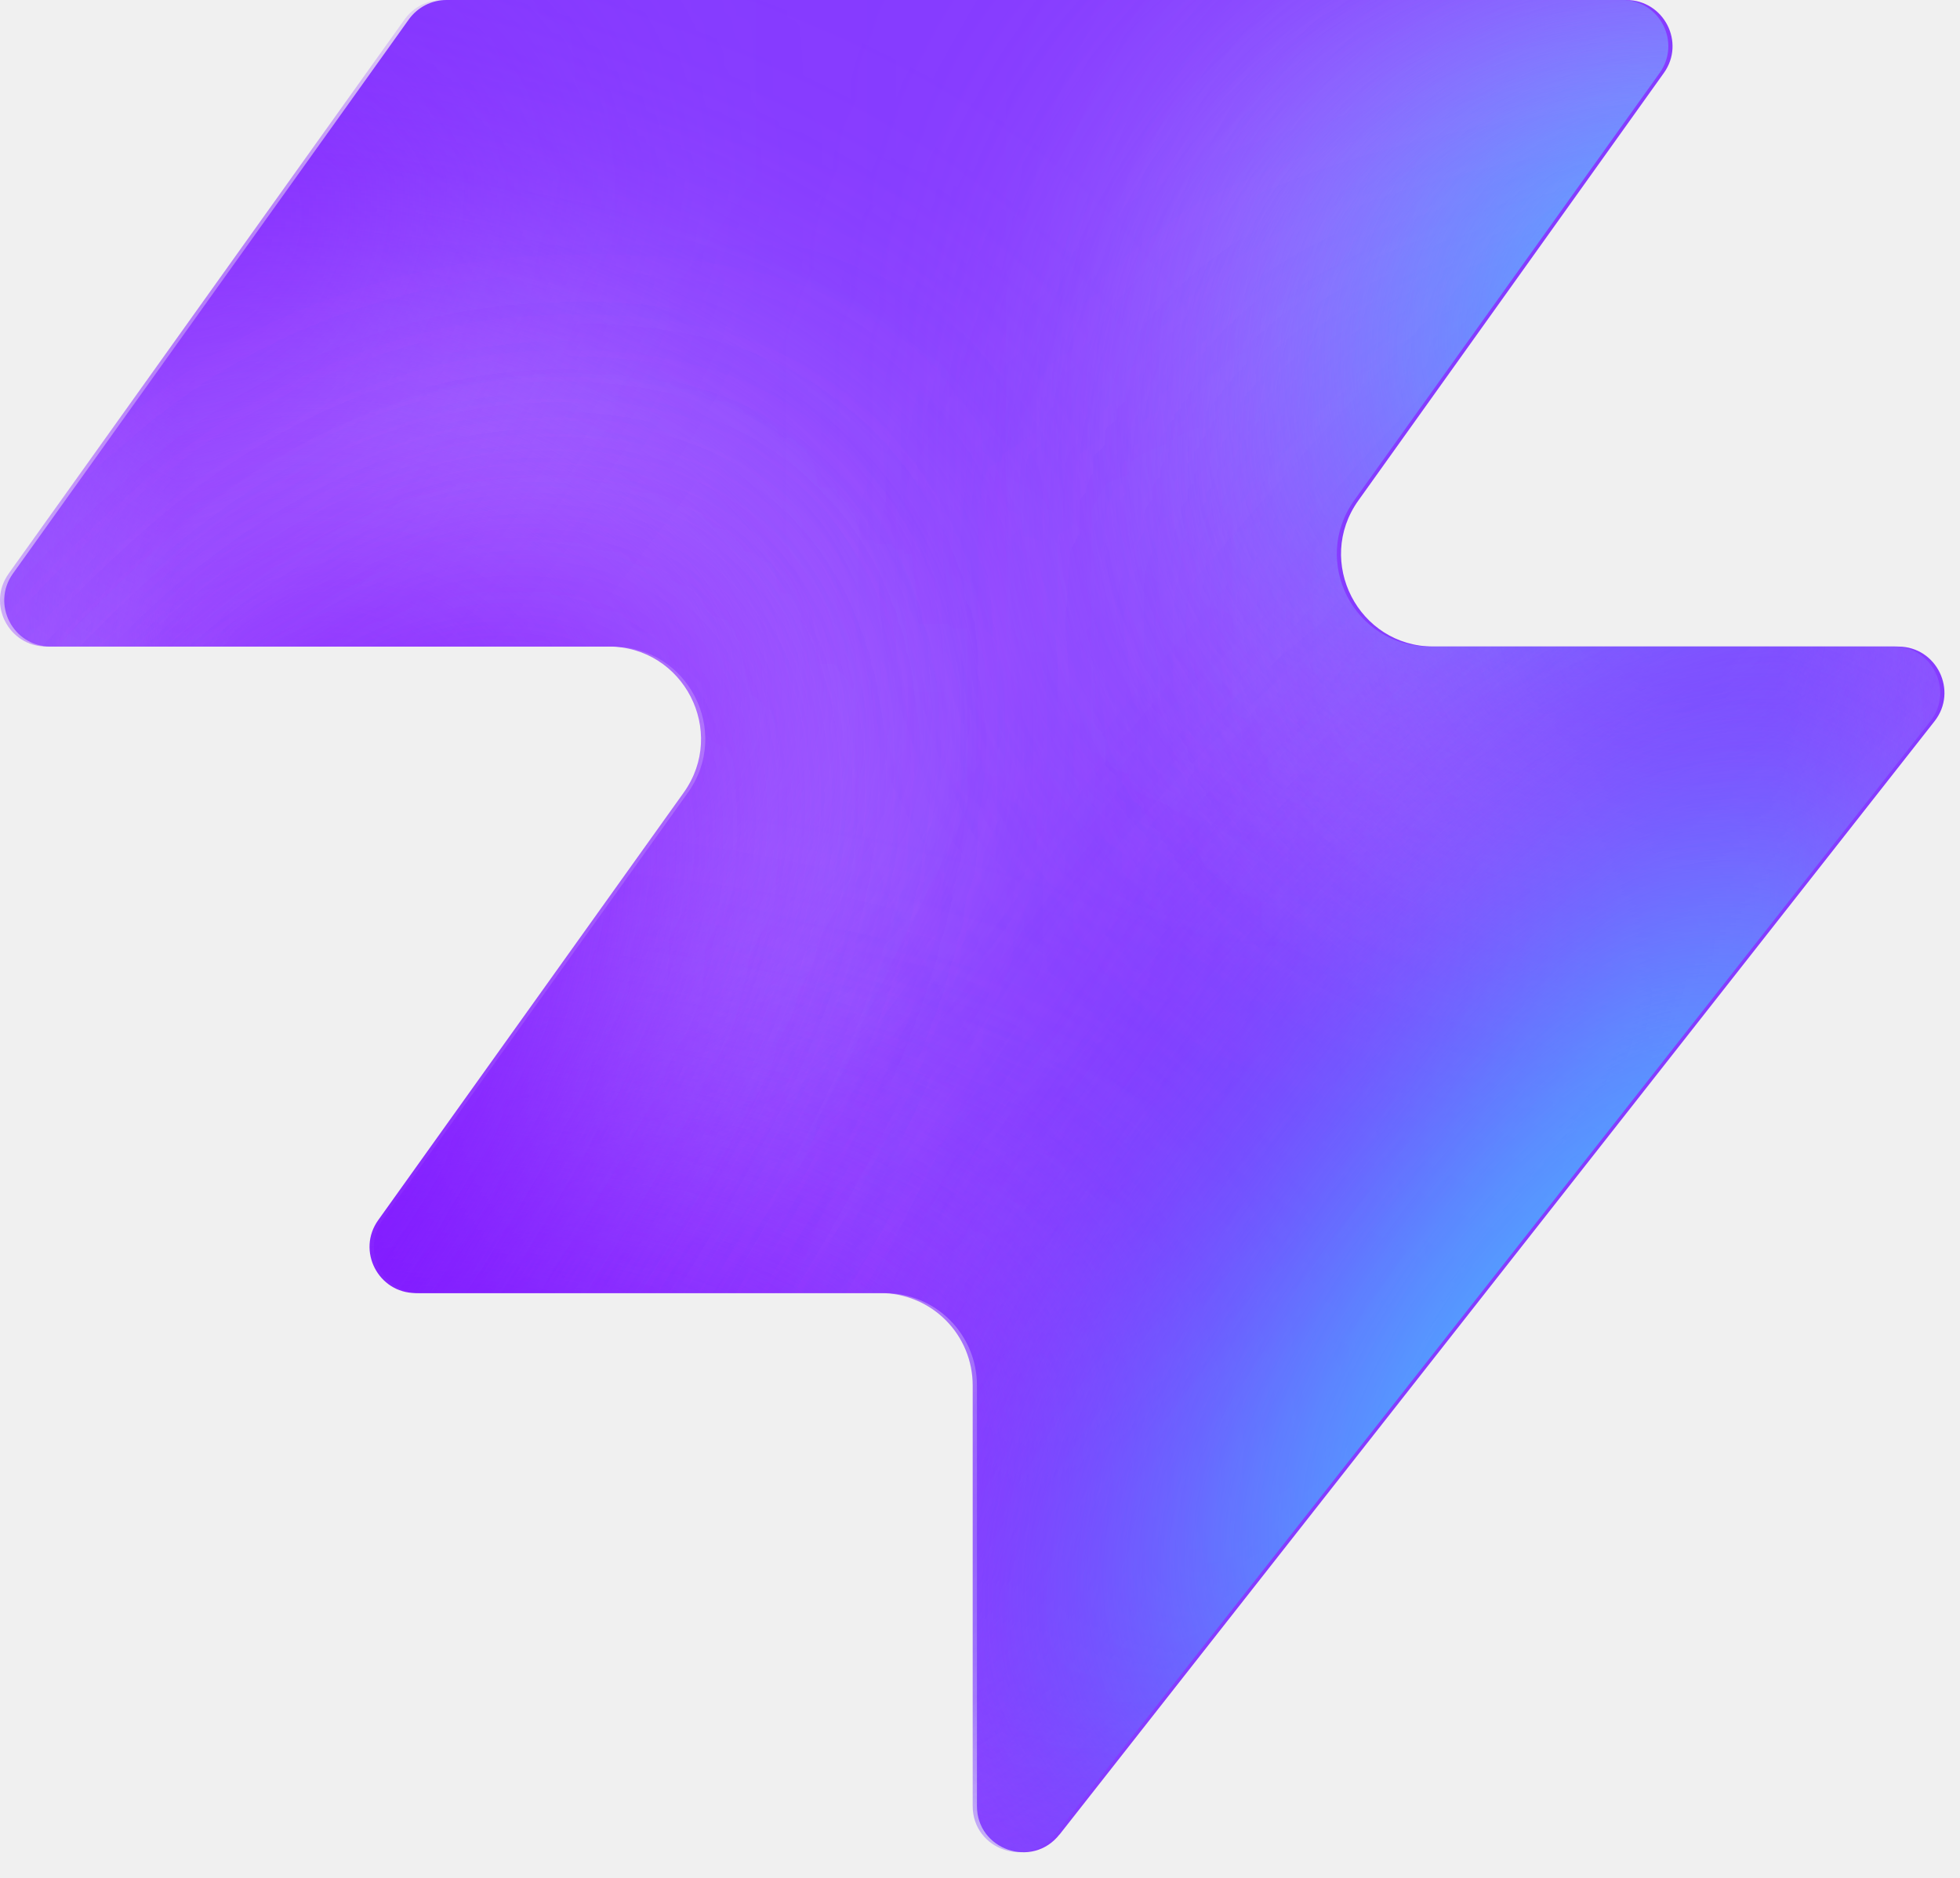
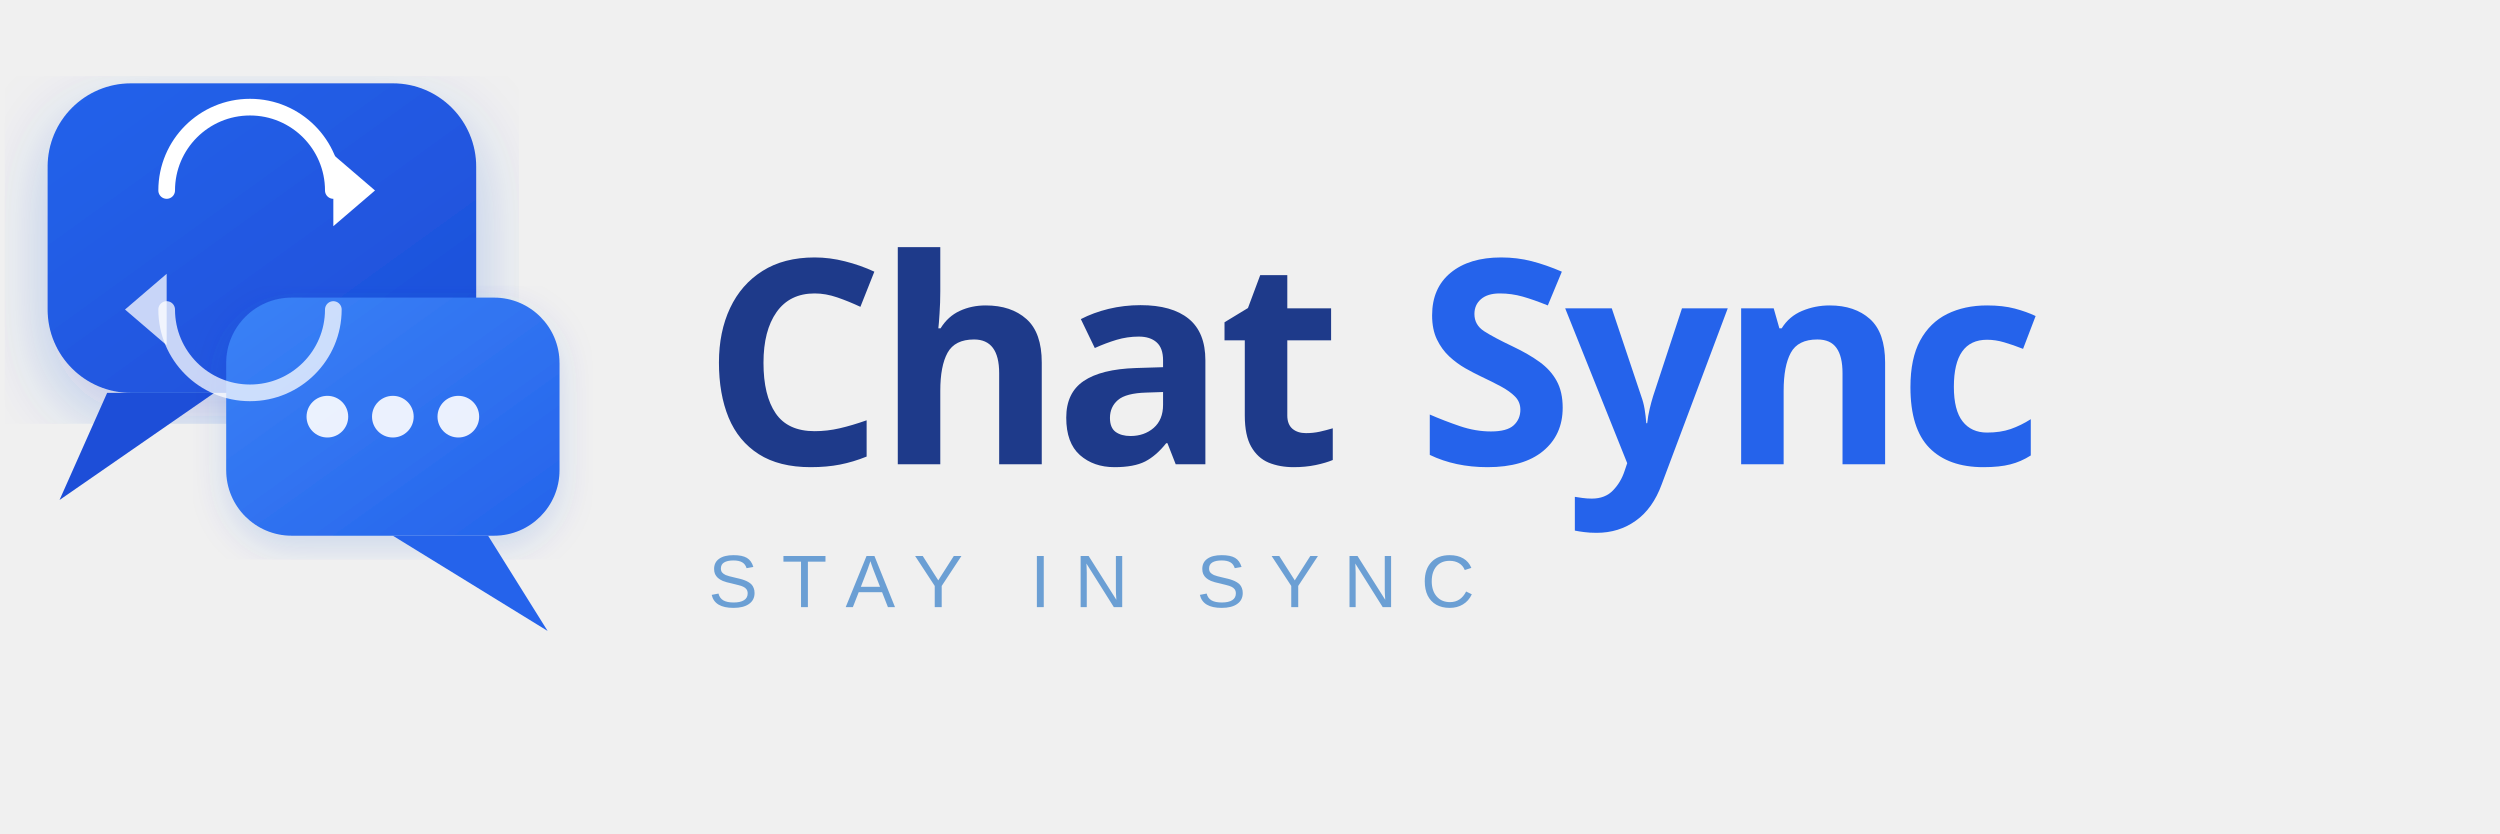
- <svg xmlns="http://www.w3.org/2000/svg" width="48" height="46" fill="none" viewBox="0 0 48 46">
-   <path fill="#863bff" d="M25.946 44.938c-.664.845-2.021.375-2.021-.698V33.937a2.26 2.26 0 0 0-2.262-2.262H10.287c-.92 0-1.456-1.04-.92-1.788l7.48-10.471c1.07-1.497 0-3.578-1.842-3.578H1.237c-.92 0-1.456-1.04-.92-1.788L10.013.474c.214-.297.556-.474.92-.474h28.894c.92 0 1.456 1.04.92 1.788l-7.48 10.471c-1.07 1.498 0 3.579 1.842 3.579h11.377c.943 0 1.473 1.088.89 1.83L25.947 44.94z" style="fill:#863bff;fill:color(display-p3 .525 .23 1);fill-opacity:1" />
-   <mask id="a" width="48" height="46" x="0" y="0" maskUnits="userSpaceOnUse" style="mask-type:alpha">
-     <path fill="#000" d="M25.842 44.938c-.664.844-2.021.375-2.021-.698V33.937a2.26 2.26 0 0 0-2.262-2.262H10.183c-.92 0-1.456-1.04-.92-1.788l7.48-10.471c1.07-1.498 0-3.579-1.842-3.579H1.133c-.92 0-1.456-1.04-.92-1.787L9.91.473c.214-.297.556-.474.92-.474h28.894c.92 0 1.456 1.04.92 1.788l-7.48 10.471c-1.07 1.498 0 3.578 1.842 3.578h11.377c.943 0 1.473 1.088.89 1.832L25.843 44.94z" style="fill:#000;fill-opacity:1" />
-   </mask>
-   <g mask="url(#a)">
-     <g filter="url(#b)">
-       <ellipse cx="5.508" cy="14.704" fill="#ede6ff" rx="5.508" ry="14.704" style="fill:#ede6ff;fill:color(display-p3 .927 .903 1);fill-opacity:1" transform="matrix(.00324 1 1 -.00324 -4.47 31.516)" />
-     </g>
-     <g filter="url(#c)">
-       <ellipse cx="10.399" cy="29.851" fill="#ede6ff" rx="10.399" ry="29.851" style="fill:#ede6ff;fill:color(display-p3 .927 .903 1);fill-opacity:1" transform="matrix(.00324 1 1 -.00324 -39.328 7.883)" />
-     </g>
-     <g filter="url(#d)">
-       <ellipse cx="5.508" cy="30.487" fill="#7e14ff" rx="5.508" ry="30.487" style="fill:#7e14ff;fill:color(display-p3 .492 .077 1);fill-opacity:1" transform="rotate(89.814 -25.913 -14.639)scale(1 -1)" />
-     </g>
-     <g filter="url(#e)">
-       <ellipse cx="5.508" cy="30.599" fill="#7e14ff" rx="5.508" ry="30.599" style="fill:#7e14ff;fill:color(display-p3 .492 .077 1);fill-opacity:1" transform="rotate(89.814 -32.644 -3.334)scale(1 -1)" />
-     </g>
-     <g filter="url(#f)">
-       <ellipse cx="5.508" cy="30.599" fill="#7e14ff" rx="5.508" ry="30.599" style="fill:#7e14ff;fill:color(display-p3 .492 .077 1);fill-opacity:1" transform="matrix(.00324 1 1 -.00324 -34.34 30.47)" />
-     </g>
-     <g filter="url(#g)">
-       <ellipse cx="14.072" cy="22.078" fill="#ede6ff" rx="14.072" ry="22.078" style="fill:#ede6ff;fill:color(display-p3 .927 .903 1);fill-opacity:1" transform="rotate(93.35 24.506 48.493)scale(-1 1)" />
-     </g>
-     <g filter="url(#h)">
-       <ellipse cx="3.47" cy="21.501" fill="#7e14ff" rx="3.47" ry="21.501" style="fill:#7e14ff;fill:color(display-p3 .492 .077 1);fill-opacity:1" transform="rotate(89.009 28.708 47.59)scale(-1 1)" />
-     </g>
-     <g filter="url(#i)">
-       <ellipse cx="3.47" cy="21.501" fill="#7e14ff" rx="3.47" ry="21.501" style="fill:#7e14ff;fill:color(display-p3 .492 .077 1);fill-opacity:1" transform="rotate(89.009 28.708 47.59)scale(-1 1)" />
-     </g>
-     <g filter="url(#j)">
-       <ellipse cx=".387" cy="8.972" fill="#7e14ff" rx="4.407" ry="29.108" style="fill:#7e14ff;fill:color(display-p3 .492 .077 1);fill-opacity:1" transform="rotate(39.51 .387 8.972)" />
-     </g>
-     <g filter="url(#k)">
-       <ellipse cx="47.523" cy="-6.092" fill="#7e14ff" rx="4.407" ry="29.108" style="fill:#7e14ff;fill:color(display-p3 .492 .077 1);fill-opacity:1" transform="rotate(37.892 47.523 -6.092)" />
-     </g>
-     <g filter="url(#l)">
-       <ellipse cx="41.412" cy="6.333" fill="#47bfff" rx="5.971" ry="9.665" style="fill:#47bfff;fill:color(display-p3 .28 .748 1);fill-opacity:1" transform="rotate(37.892 41.412 6.333)" />
-     </g>
-     <g filter="url(#m)">
-       <ellipse cx="-1.879" cy="38.332" fill="#7e14ff" rx="4.407" ry="29.108" style="fill:#7e14ff;fill:color(display-p3 .492 .077 1);fill-opacity:1" transform="rotate(37.892 -1.88 38.332)" />
-     </g>
-     <g filter="url(#n)">
-       <ellipse cx="-1.879" cy="38.332" fill="#7e14ff" rx="4.407" ry="29.108" style="fill:#7e14ff;fill:color(display-p3 .492 .077 1);fill-opacity:1" transform="rotate(37.892 -1.88 38.332)" />
-     </g>
-     <g filter="url(#o)">
-       <ellipse cx="35.651" cy="29.907" fill="#7e14ff" rx="4.407" ry="29.108" style="fill:#7e14ff;fill:color(display-p3 .492 .077 1);fill-opacity:1" transform="rotate(37.892 35.651 29.907)" />
-     </g>
-     <g filter="url(#p)">
-       <ellipse cx="38.418" cy="32.4" fill="#47bfff" rx="5.971" ry="15.297" style="fill:#47bfff;fill:color(display-p3 .28 .748 1);fill-opacity:1" transform="rotate(37.892 38.418 32.4)" />
-     </g>
-   </g>
+ <svg xmlns="http://www.w3.org/2000/svg" viewBox="0 0 420 140" width="420" height="140">
  <defs>
-     <filter id="b" width="60.045" height="41.654" x="-19.77" y="16.149" color-interpolation-filters="sRGB" filterUnits="userSpaceOnUse">
-       <feFlood flood-opacity="0" result="BackgroundImageFix" />
-       <feBlend in="SourceGraphic" in2="BackgroundImageFix" result="shape" />
-       <feGaussianBlur result="effect1_foregroundBlur_2002_17158" stdDeviation="7.659" />
+     <linearGradient id="bubbleGrad" x1="0%" y1="0%" x2="100%" y2="100%">
+       <stop offset="0%" style="stop-color:#2563EB" />
+       <stop offset="100%" style="stop-color:#1D4ED8" />
+     </linearGradient>
+     <linearGradient id="bubbleGrad2" x1="0%" y1="0%" x2="100%" y2="100%">
+       <stop offset="0%" style="stop-color:#3B82F6" />
+       <stop offset="100%" style="stop-color:#2563EB" />
+     </linearGradient>
+     <filter id="shadow">
+       <feDropShadow dx="0" dy="4" stdDeviation="6" flood-color="#1D4ED8" flood-opacity="0.25" />
    </filter>
-     <filter id="c" width="90.34" height="51.437" x="-54.613" y="-7.533" color-interpolation-filters="sRGB" filterUnits="userSpaceOnUse">
-       <feFlood flood-opacity="0" result="BackgroundImageFix" />
-       <feBlend in="SourceGraphic" in2="BackgroundImageFix" result="shape" />
-       <feGaussianBlur result="effect1_foregroundBlur_2002_17158" stdDeviation="7.659" />
-     </filter>
-     <filter id="d" width="79.355" height="29.4" x="-49.64" y="2.03" color-interpolation-filters="sRGB" filterUnits="userSpaceOnUse">
-       <feFlood flood-opacity="0" result="BackgroundImageFix" />
-       <feBlend in="SourceGraphic" in2="BackgroundImageFix" result="shape" />
-       <feGaussianBlur result="effect1_foregroundBlur_2002_17158" stdDeviation="4.596" />
-     </filter>
-     <filter id="e" width="79.579" height="29.4" x="-45.045" y="20.029" color-interpolation-filters="sRGB" filterUnits="userSpaceOnUse">
-       <feFlood flood-opacity="0" result="BackgroundImageFix" />
-       <feBlend in="SourceGraphic" in2="BackgroundImageFix" result="shape" />
-       <feGaussianBlur result="effect1_foregroundBlur_2002_17158" stdDeviation="4.596" />
-     </filter>
-     <filter id="f" width="79.579" height="29.4" x="-43.513" y="21.178" color-interpolation-filters="sRGB" filterUnits="userSpaceOnUse">
-       <feFlood flood-opacity="0" result="BackgroundImageFix" />
-       <feBlend in="SourceGraphic" in2="BackgroundImageFix" result="shape" />
-       <feGaussianBlur result="effect1_foregroundBlur_2002_17158" stdDeviation="4.596" />
-     </filter>
-     <filter id="g" width="74.749" height="58.852" x="15.756" y="-17.901" color-interpolation-filters="sRGB" filterUnits="userSpaceOnUse">
-       <feFlood flood-opacity="0" result="BackgroundImageFix" />
-       <feBlend in="SourceGraphic" in2="BackgroundImageFix" result="shape" />
-       <feGaussianBlur result="effect1_foregroundBlur_2002_17158" stdDeviation="7.659" />
-     </filter>
-     <filter id="h" width="61.377" height="25.362" x="23.548" y="2.284" color-interpolation-filters="sRGB" filterUnits="userSpaceOnUse">
-       <feFlood flood-opacity="0" result="BackgroundImageFix" />
-       <feBlend in="SourceGraphic" in2="BackgroundImageFix" result="shape" />
-       <feGaussianBlur result="effect1_foregroundBlur_2002_17158" stdDeviation="4.596" />
-     </filter>
-     <filter id="i" width="61.377" height="25.362" x="23.548" y="2.284" color-interpolation-filters="sRGB" filterUnits="userSpaceOnUse">
-       <feFlood flood-opacity="0" result="BackgroundImageFix" />
-       <feBlend in="SourceGraphic" in2="BackgroundImageFix" result="shape" />
-       <feGaussianBlur result="effect1_foregroundBlur_2002_17158" stdDeviation="4.596" />
-     </filter>
-     <filter id="j" width="56.045" height="63.649" x="-27.636" y="-22.853" color-interpolation-filters="sRGB" filterUnits="userSpaceOnUse">
-       <feFlood flood-opacity="0" result="BackgroundImageFix" />
-       <feBlend in="SourceGraphic" in2="BackgroundImageFix" result="shape" />
-       <feGaussianBlur result="effect1_foregroundBlur_2002_17158" stdDeviation="4.596" />
-     </filter>
-     <filter id="k" width="54.814" height="64.646" x="20.116" y="-38.415" color-interpolation-filters="sRGB" filterUnits="userSpaceOnUse">
-       <feFlood flood-opacity="0" result="BackgroundImageFix" />
-       <feBlend in="SourceGraphic" in2="BackgroundImageFix" result="shape" />
-       <feGaussianBlur result="effect1_foregroundBlur_2002_17158" stdDeviation="4.596" />
-     </filter>
-     <filter id="l" width="33.541" height="35.313" x="24.641" y="-11.323" color-interpolation-filters="sRGB" filterUnits="userSpaceOnUse">
-       <feFlood flood-opacity="0" result="BackgroundImageFix" />
-       <feBlend in="SourceGraphic" in2="BackgroundImageFix" result="shape" />
-       <feGaussianBlur result="effect1_foregroundBlur_2002_17158" stdDeviation="4.596" />
-     </filter>
-     <filter id="m" width="54.814" height="64.646" x="-29.286" y="6.009" color-interpolation-filters="sRGB" filterUnits="userSpaceOnUse">
-       <feFlood flood-opacity="0" result="BackgroundImageFix" />
-       <feBlend in="SourceGraphic" in2="BackgroundImageFix" result="shape" />
-       <feGaussianBlur result="effect1_foregroundBlur_2002_17158" stdDeviation="4.596" />
-     </filter>
-     <filter id="n" width="54.814" height="64.646" x="-29.286" y="6.009" color-interpolation-filters="sRGB" filterUnits="userSpaceOnUse">
-       <feFlood flood-opacity="0" result="BackgroundImageFix" />
-       <feBlend in="SourceGraphic" in2="BackgroundImageFix" result="shape" />
-       <feGaussianBlur result="effect1_foregroundBlur_2002_17158" stdDeviation="4.596" />
-     </filter>
-     <filter id="o" width="54.814" height="64.646" x="8.244" y="-2.416" color-interpolation-filters="sRGB" filterUnits="userSpaceOnUse">
-       <feFlood flood-opacity="0" result="BackgroundImageFix" />
-       <feBlend in="SourceGraphic" in2="BackgroundImageFix" result="shape" />
-       <feGaussianBlur result="effect1_foregroundBlur_2002_17158" stdDeviation="4.596" />
-     </filter>
-     <filter id="p" width="39.409" height="43.623" x="18.713" y="10.588" color-interpolation-filters="sRGB" filterUnits="userSpaceOnUse">
-       <feFlood flood-opacity="0" result="BackgroundImageFix" />
-       <feBlend in="SourceGraphic" in2="BackgroundImageFix" result="shape" />
-       <feGaussianBlur result="effect1_foregroundBlur_2002_17158" stdDeviation="4.596" />
+     <filter id="shadow2">
+       <feDropShadow dx="0" dy="2" stdDeviation="3" flood-color="#1D4ED8" flood-opacity="0.15" />
    </filter>
  </defs>
+   <rect x="8" y="14" width="72" height="52" rx="14" fill="url(#bubbleGrad)" filter="url(#shadow)" />
+   <polygon points="18,66 10,84 36,66" fill="#1D4ED8" />
+   <rect x="38" y="50" width="56" height="40" rx="11" fill="url(#bubbleGrad2)" filter="url(#shadow2)" />
+   <polygon points="82,90 92,106 66,90" fill="#2563EB" />
+   <path d="M28,32 A14,14 0 0 1 56,32" stroke="white" stroke-width="2.8" fill="none" stroke-linecap="round" />
+   <polygon points="56,26 56,38 63,32" fill="white" />
+   <path d="M56,52 A14,14 0 0 1 28,52" stroke="rgba(255,255,255,0.75)" stroke-width="2.8" fill="none" stroke-linecap="round" />
+   <polygon points="28,46 28,58 21,52" fill="rgba(255,255,255,0.75)" />
+   <circle cx="55" cy="70" r="3.5" fill="white" opacity="0.9" />
+   <circle cx="66" cy="70" r="3.5" fill="white" opacity="0.9" />
+   <circle cx="77" cy="70" r="3.5" fill="white" opacity="0.9" />
+   <text x="118" y="78" font-family="'Trebuchet MS', 'Gill Sans', Calibri, sans-serif" font-size="48" font-weight="700" letter-spacing="-1.5" fill="#1E3A8A">Chat</text>
+   <text x="238" y="78" font-family="'Trebuchet MS', 'Gill Sans', Calibri, sans-serif" font-size="48" font-weight="700" letter-spacing="-1.5" fill="#2563EB">Sync</text>
+   <text x="119" y="102" font-family="'Trebuchet MS', Arial, sans-serif" font-size="12.5" letter-spacing="4" fill="#6B9FD4" font-weight="500">STAY IN SYNC</text>
</svg>
